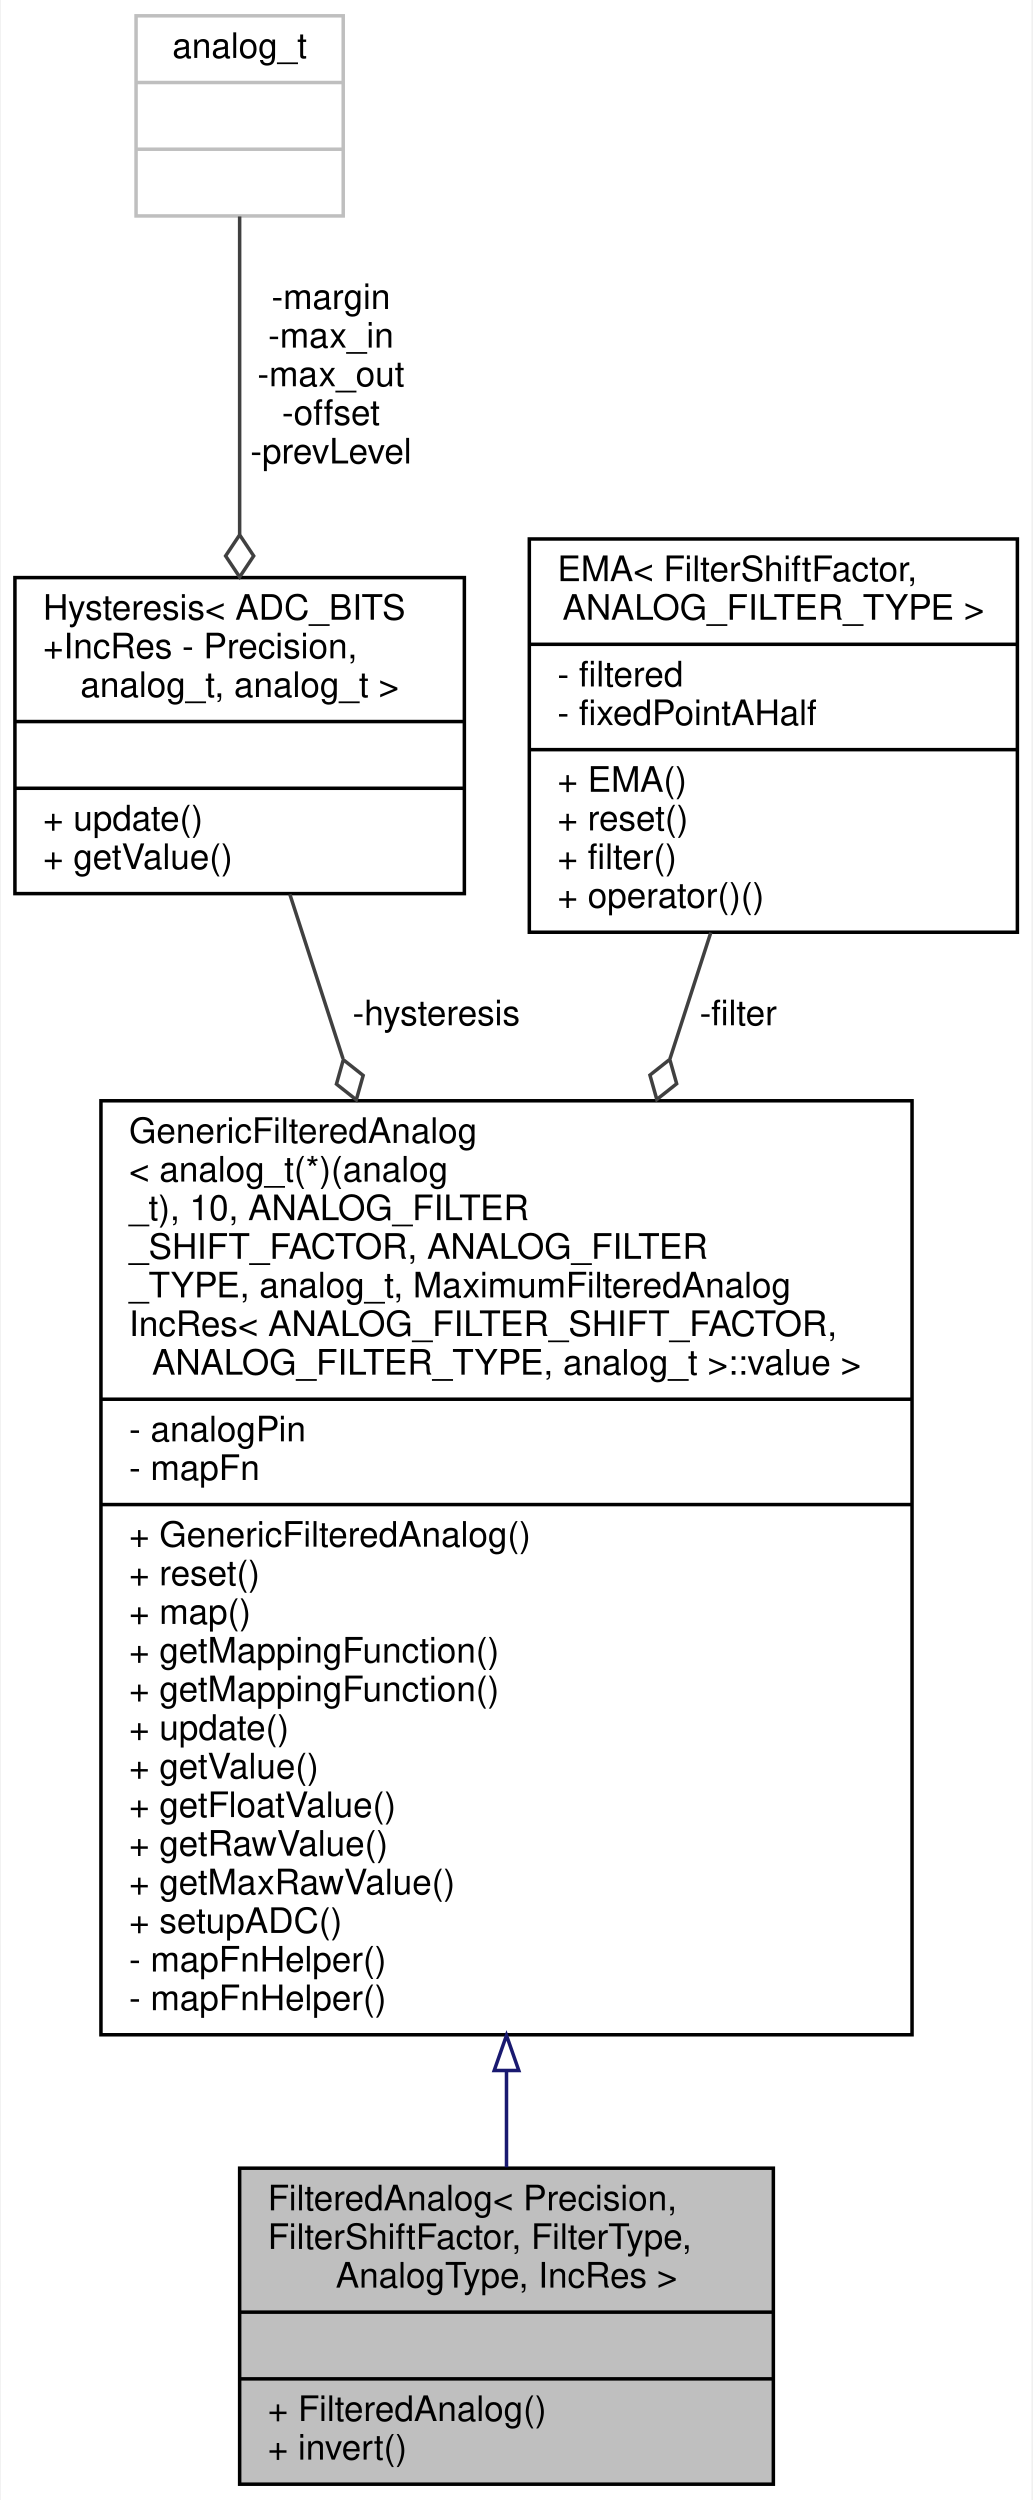
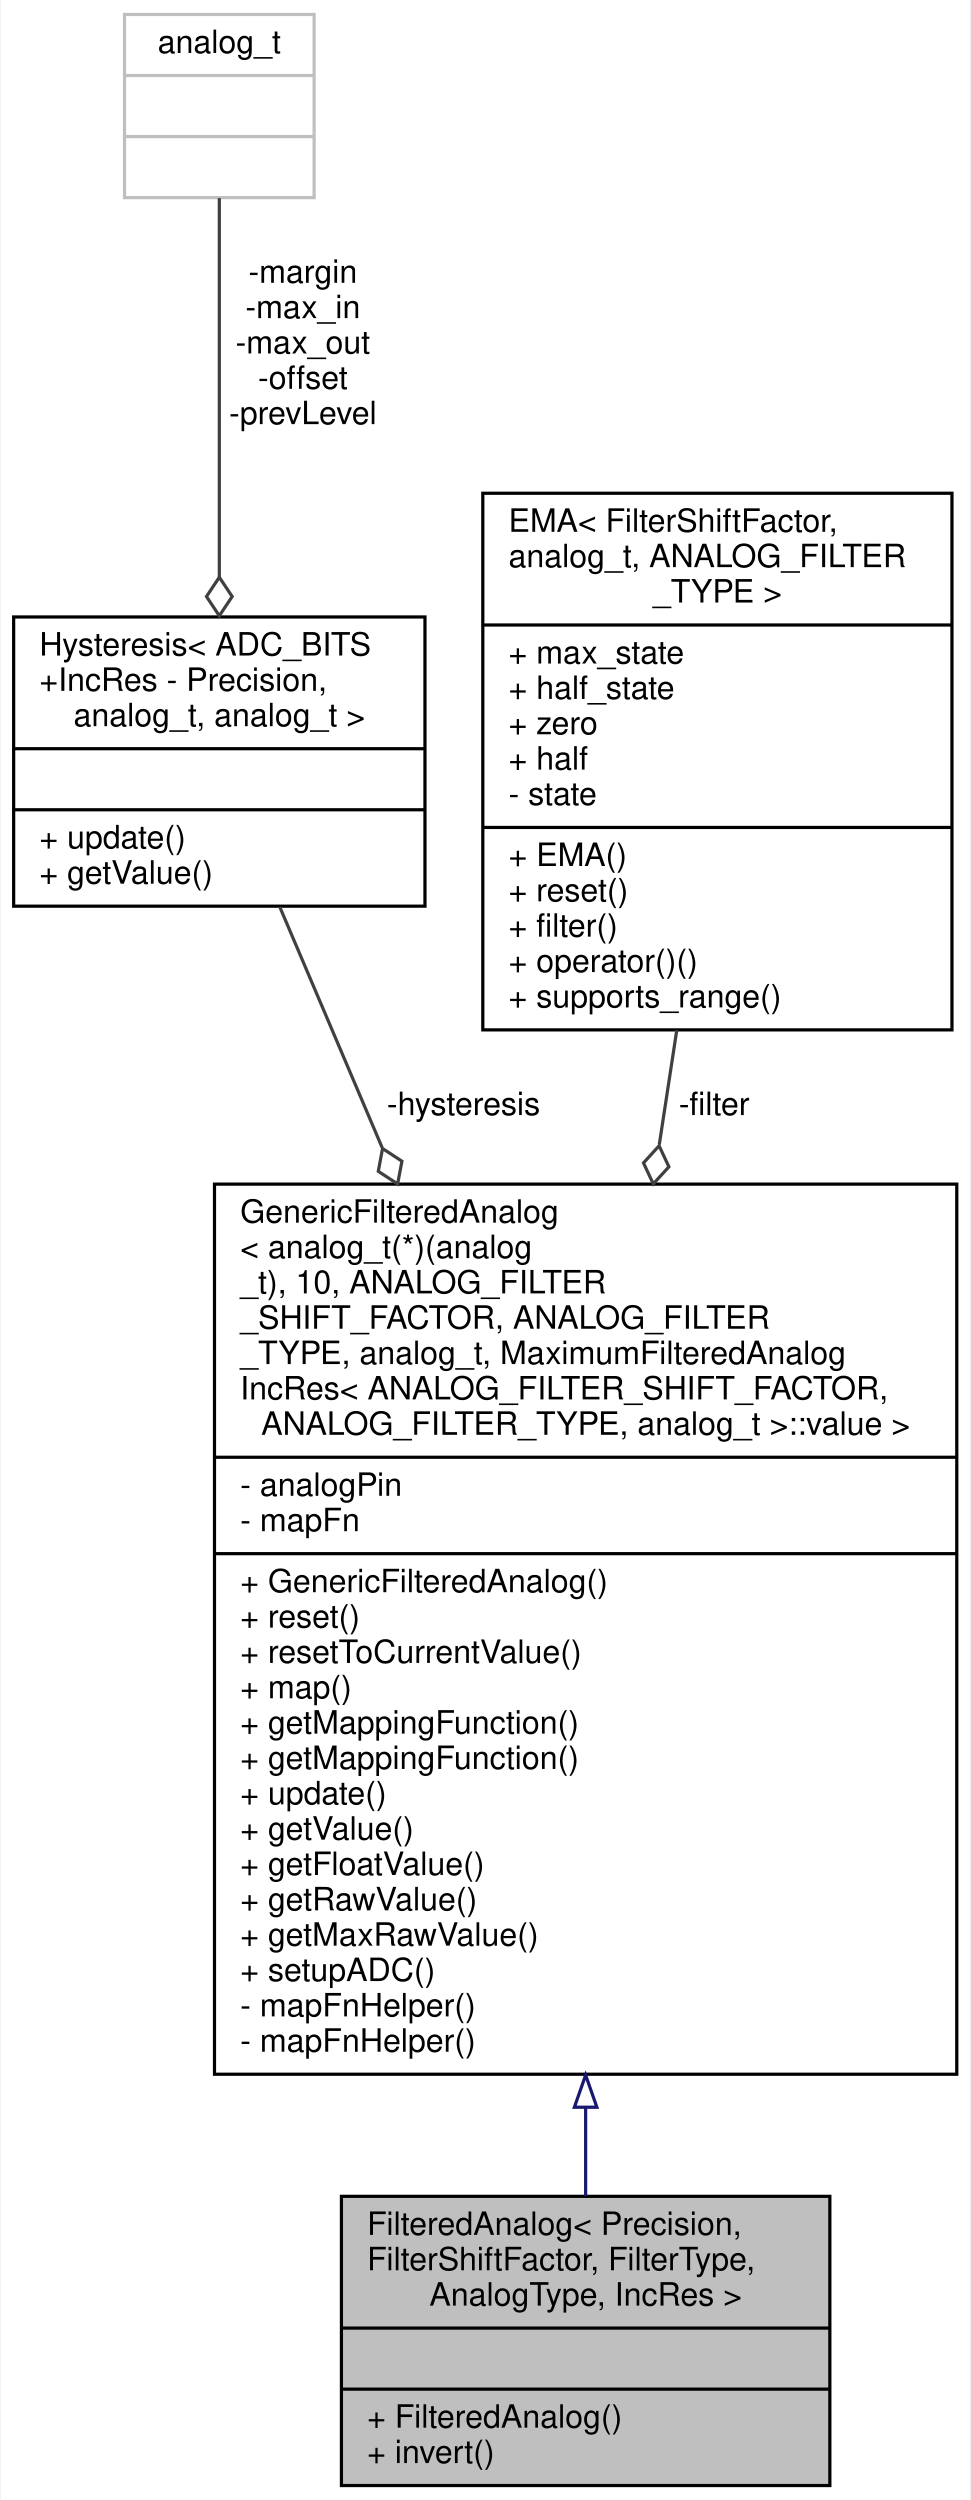
- <svg xmlns="http://www.w3.org/2000/svg" xmlns:xlink="http://www.w3.org/1999/xlink" width="294pt" height="712pt" viewBox="0.00 0.00 293.50 712.00">
-   <g id="graph0" class="graph" transform="scale(1 1) rotate(0) translate(4 708)">
-     <polygon fill="white" stroke="transparent" points="-4,4 -4,-708 289.5,-708 289.5,4 -4,4" />
+ <svg xmlns="http://www.w3.org/2000/svg" xmlns:xlink="http://www.w3.org/1999/xlink" width="302pt" height="778pt" viewBox="0.00 0.00 301.50 778.00">
+   <g id="graph0" class="graph" transform="scale(1 1) rotate(0) translate(4 774)">
+     <polygon fill="white" stroke="transparent" points="-4,4 -4,-774 297.5,-774 297.5,4 -4,4" />
    <g id="node1" class="node">
      <g id="a_node1">
        <a xlink:title="A class that reads and filters an analog input.">
-           <polygon fill="#bfbfbf" stroke="black" points="64,-0.5 64,-90.5 216,-90.5 216,-0.5 64,-0.5" />
-           <text text-anchor="start" x="72" y="-78.5" font-family="Helvetica,sans-Serif" font-size="10.00">FilteredAnalog&lt; Precision,</text>
-           <text text-anchor="start" x="72" y="-67.5" font-family="Helvetica,sans-Serif" font-size="10.00"> FilterShiftFactor, FilterType,</text>
-           <text text-anchor="middle" x="140" y="-56.5" font-family="Helvetica,sans-Serif" font-size="10.00"> AnalogType, IncRes &gt;</text>
-           <polyline fill="none" stroke="black" points="64,-49.5 216,-49.5 " />
-           <text text-anchor="middle" x="140" y="-37.5" font-family="Helvetica,sans-Serif" font-size="10.00"> </text>
-           <polyline fill="none" stroke="black" points="64,-30.5 216,-30.5 " />
-           <text text-anchor="start" x="72" y="-18.5" font-family="Helvetica,sans-Serif" font-size="10.00">+ FilteredAnalog()</text>
-           <text text-anchor="start" x="72" y="-7.5" font-family="Helvetica,sans-Serif" font-size="10.00">+ invert()</text>
+           <polygon fill="#bfbfbf" stroke="black" points="102,-0.5 102,-90.5 254,-90.5 254,-0.5 102,-0.5" />
+           <text text-anchor="start" x="110" y="-78.5" font-family="Helvetica,sans-Serif" font-size="10.00">FilteredAnalog&lt; Precision,</text>
+           <text text-anchor="start" x="110" y="-67.5" font-family="Helvetica,sans-Serif" font-size="10.00"> FilterShiftFactor, FilterType,</text>
+           <text text-anchor="middle" x="178" y="-56.5" font-family="Helvetica,sans-Serif" font-size="10.00"> AnalogType, IncRes &gt;</text>
+           <polyline fill="none" stroke="black" points="102,-49.5 254,-49.5 " />
+           <text text-anchor="middle" x="178" y="-37.5" font-family="Helvetica,sans-Serif" font-size="10.00"> </text>
+           <polyline fill="none" stroke="black" points="102,-30.5 254,-30.5 " />
+           <text text-anchor="start" x="110" y="-18.5" font-family="Helvetica,sans-Serif" font-size="10.00">+ FilteredAnalog()</text>
+           <text text-anchor="start" x="110" y="-7.5" font-family="Helvetica,sans-Serif" font-size="10.00">+ invert()</text>
        </a>
      </g>
    </g>
    <g id="node2" class="node">
      <g id="a_node2">
        <a xlink:href="../../da/d36/classAH_1_1GenericFilteredAnalog.html" target="_top" xlink:title=" ">
-           <polygon fill="white" stroke="black" points="24.5,-128.5 24.5,-394.5 255.5,-394.5 255.5,-128.5 24.5,-128.5" />
-           <text text-anchor="start" x="32.5" y="-382.5" font-family="Helvetica,sans-Serif" font-size="10.00">GenericFilteredAnalog</text>
-           <text text-anchor="start" x="32.5" y="-371.5" font-family="Helvetica,sans-Serif" font-size="10.00">&lt; analog_t(*)(analog</text>
-           <text text-anchor="start" x="32.5" y="-360.5" font-family="Helvetica,sans-Serif" font-size="10.00">_t), 10, ANALOG_FILTER</text>
-           <text text-anchor="start" x="32.5" y="-349.5" font-family="Helvetica,sans-Serif" font-size="10.00">_SHIFT_FACTOR, ANALOG_FILTER</text>
-           <text text-anchor="start" x="32.5" y="-338.5" font-family="Helvetica,sans-Serif" font-size="10.00">_TYPE, analog_t, MaximumFilteredAnalog</text>
-           <text text-anchor="start" x="32.5" y="-327.5" font-family="Helvetica,sans-Serif" font-size="10.00">IncRes&lt; ANALOG_FILTER_SHIFT_FACTOR,</text>
-           <text text-anchor="middle" x="140" y="-316.5" font-family="Helvetica,sans-Serif" font-size="10.00"> ANALOG_FILTER_TYPE, analog_t &gt;::value &gt;</text>
-           <polyline fill="none" stroke="black" points="24.5,-309.5 255.5,-309.5 " />
-           <text text-anchor="start" x="32.5" y="-297.5" font-family="Helvetica,sans-Serif" font-size="10.00">- analogPin</text>
-           <text text-anchor="start" x="32.5" y="-286.5" font-family="Helvetica,sans-Serif" font-size="10.00">- mapFn</text>
-           <polyline fill="none" stroke="black" points="24.5,-279.5 255.5,-279.5 " />
-           <text text-anchor="start" x="32.5" y="-267.5" font-family="Helvetica,sans-Serif" font-size="10.00">+ GenericFilteredAnalog()</text>
-           <text text-anchor="start" x="32.5" y="-256.5" font-family="Helvetica,sans-Serif" font-size="10.00">+ reset()</text>
-           <text text-anchor="start" x="32.5" y="-245.5" font-family="Helvetica,sans-Serif" font-size="10.00">+ map()</text>
-           <text text-anchor="start" x="32.5" y="-234.5" font-family="Helvetica,sans-Serif" font-size="10.00">+ getMappingFunction()</text>
-           <text text-anchor="start" x="32.5" y="-223.5" font-family="Helvetica,sans-Serif" font-size="10.00">+ getMappingFunction()</text>
-           <text text-anchor="start" x="32.5" y="-212.5" font-family="Helvetica,sans-Serif" font-size="10.00">+ update()</text>
-           <text text-anchor="start" x="32.5" y="-201.5" font-family="Helvetica,sans-Serif" font-size="10.00">+ getValue()</text>
-           <text text-anchor="start" x="32.5" y="-190.5" font-family="Helvetica,sans-Serif" font-size="10.00">+ getFloatValue()</text>
-           <text text-anchor="start" x="32.5" y="-179.5" font-family="Helvetica,sans-Serif" font-size="10.00">+ getRawValue()</text>
-           <text text-anchor="start" x="32.5" y="-168.5" font-family="Helvetica,sans-Serif" font-size="10.00">+ getMaxRawValue()</text>
-           <text text-anchor="start" x="32.5" y="-157.5" font-family="Helvetica,sans-Serif" font-size="10.00">+ setupADC()</text>
-           <text text-anchor="start" x="32.5" y="-146.5" font-family="Helvetica,sans-Serif" font-size="10.00">- mapFnHelper()</text>
-           <text text-anchor="start" x="32.5" y="-135.5" font-family="Helvetica,sans-Serif" font-size="10.00">- mapFnHelper()</text>
+           <polygon fill="white" stroke="black" points="62.5,-128.5 62.5,-405.5 293.5,-405.5 293.5,-128.5 62.5,-128.5" />
+           <text text-anchor="start" x="70.5" y="-393.5" font-family="Helvetica,sans-Serif" font-size="10.00">GenericFilteredAnalog</text>
+           <text text-anchor="start" x="70.5" y="-382.5" font-family="Helvetica,sans-Serif" font-size="10.00">&lt; analog_t(*)(analog</text>
+           <text text-anchor="start" x="70.5" y="-371.5" font-family="Helvetica,sans-Serif" font-size="10.00">_t), 10, ANALOG_FILTER</text>
+           <text text-anchor="start" x="70.5" y="-360.5" font-family="Helvetica,sans-Serif" font-size="10.00">_SHIFT_FACTOR, ANALOG_FILTER</text>
+           <text text-anchor="start" x="70.5" y="-349.5" font-family="Helvetica,sans-Serif" font-size="10.00">_TYPE, analog_t, MaximumFilteredAnalog</text>
+           <text text-anchor="start" x="70.5" y="-338.5" font-family="Helvetica,sans-Serif" font-size="10.00">IncRes&lt; ANALOG_FILTER_SHIFT_FACTOR,</text>
+           <text text-anchor="middle" x="178" y="-327.5" font-family="Helvetica,sans-Serif" font-size="10.00"> ANALOG_FILTER_TYPE, analog_t &gt;::value &gt;</text>
+           <polyline fill="none" stroke="black" points="62.5,-320.5 293.5,-320.5 " />
+           <text text-anchor="start" x="70.5" y="-308.5" font-family="Helvetica,sans-Serif" font-size="10.00">- analogPin</text>
+           <text text-anchor="start" x="70.5" y="-297.5" font-family="Helvetica,sans-Serif" font-size="10.00">- mapFn</text>
+           <polyline fill="none" stroke="black" points="62.5,-290.5 293.5,-290.5 " />
+           <text text-anchor="start" x="70.5" y="-278.5" font-family="Helvetica,sans-Serif" font-size="10.00">+ GenericFilteredAnalog()</text>
+           <text text-anchor="start" x="70.5" y="-267.5" font-family="Helvetica,sans-Serif" font-size="10.00">+ reset()</text>
+           <text text-anchor="start" x="70.5" y="-256.5" font-family="Helvetica,sans-Serif" font-size="10.00">+ resetToCurrentValue()</text>
+           <text text-anchor="start" x="70.5" y="-245.5" font-family="Helvetica,sans-Serif" font-size="10.00">+ map()</text>
+           <text text-anchor="start" x="70.5" y="-234.5" font-family="Helvetica,sans-Serif" font-size="10.00">+ getMappingFunction()</text>
+           <text text-anchor="start" x="70.5" y="-223.5" font-family="Helvetica,sans-Serif" font-size="10.00">+ getMappingFunction()</text>
+           <text text-anchor="start" x="70.5" y="-212.5" font-family="Helvetica,sans-Serif" font-size="10.00">+ update()</text>
+           <text text-anchor="start" x="70.5" y="-201.5" font-family="Helvetica,sans-Serif" font-size="10.00">+ getValue()</text>
+           <text text-anchor="start" x="70.5" y="-190.5" font-family="Helvetica,sans-Serif" font-size="10.00">+ getFloatValue()</text>
+           <text text-anchor="start" x="70.5" y="-179.5" font-family="Helvetica,sans-Serif" font-size="10.00">+ getRawValue()</text>
+           <text text-anchor="start" x="70.5" y="-168.5" font-family="Helvetica,sans-Serif" font-size="10.00">+ getMaxRawValue()</text>
+           <text text-anchor="start" x="70.5" y="-157.5" font-family="Helvetica,sans-Serif" font-size="10.00">+ setupADC()</text>
+           <text text-anchor="start" x="70.5" y="-146.5" font-family="Helvetica,sans-Serif" font-size="10.00">- mapFnHelper()</text>
+           <text text-anchor="start" x="70.5" y="-135.5" font-family="Helvetica,sans-Serif" font-size="10.00">- mapFnHelper()</text>
        </a>
      </g>
    </g>
    <g id="edge1" class="edge">
-       <path fill="none" stroke="midnightblue" d="M140,-118.1C140,-108.43 140,-99.19 140,-90.76" />
-       <polygon fill="none" stroke="midnightblue" points="136.5,-118.32 140,-128.32 143.5,-118.32 136.5,-118.32" />
+       <path fill="none" stroke="midnightblue" d="M178,-117.98C178,-108.28 178,-99.03 178,-90.61" />
+       <polygon fill="none" stroke="midnightblue" points="174.5,-118.23 178,-128.23 181.5,-118.23 174.5,-118.23" />
    </g>
    <g id="node3" class="node">
      <g id="a_node3">
        <a xlink:href="../../d2/dcb/classHysteresis.html" target="_top" xlink:title=" ">
-           <polygon fill="white" stroke="black" points="0,-453.5 0,-543.5 128,-543.5 128,-453.5 0,-453.5" />
-           <text text-anchor="start" x="8" y="-531.5" font-family="Helvetica,sans-Serif" font-size="10.00">Hysteresis&lt; ADC_BITS</text>
-           <text text-anchor="start" x="8" y="-520.5" font-family="Helvetica,sans-Serif" font-size="10.00">+IncRes - Precision,</text>
-           <text text-anchor="middle" x="64" y="-509.5" font-family="Helvetica,sans-Serif" font-size="10.00"> analog_t, analog_t &gt;</text>
-           <polyline fill="none" stroke="black" points="0,-502.5 128,-502.5 " />
-           <text text-anchor="middle" x="64" y="-490.5" font-family="Helvetica,sans-Serif" font-size="10.00"> </text>
-           <polyline fill="none" stroke="black" points="0,-483.5 128,-483.5 " />
-           <text text-anchor="start" x="8" y="-471.5" font-family="Helvetica,sans-Serif" font-size="10.00">+ update()</text>
-           <text text-anchor="start" x="8" y="-460.5" font-family="Helvetica,sans-Serif" font-size="10.00">+ getValue()</text>
+           <polygon fill="white" stroke="black" points="0,-492 0,-582 128,-582 128,-492 0,-492" />
+           <text text-anchor="start" x="8" y="-570" font-family="Helvetica,sans-Serif" font-size="10.00">Hysteresis&lt; ADC_BITS</text>
+           <text text-anchor="start" x="8" y="-559" font-family="Helvetica,sans-Serif" font-size="10.00">+IncRes - Precision,</text>
+           <text text-anchor="middle" x="64" y="-548" font-family="Helvetica,sans-Serif" font-size="10.00"> analog_t, analog_t &gt;</text>
+           <polyline fill="none" stroke="black" points="0,-541 128,-541 " />
+           <text text-anchor="middle" x="64" y="-529" font-family="Helvetica,sans-Serif" font-size="10.00"> </text>
+           <polyline fill="none" stroke="black" points="0,-522 128,-522 " />
+           <text text-anchor="start" x="8" y="-510" font-family="Helvetica,sans-Serif" font-size="10.00">+ update()</text>
+           <text text-anchor="start" x="8" y="-499" font-family="Helvetica,sans-Serif" font-size="10.00">+ getValue()</text>
        </a>
      </g>
    </g>
    <g id="edge2" class="edge">
-       <path fill="none" stroke="#404040" d="M78.3,-453.3C82.77,-439.47 87.97,-423.39 93.42,-406.54" />
-       <polygon fill="none" stroke="#404040" points="93.53,-406.19 91.57,-399.25 97.22,-394.77 99.18,-401.71 93.53,-406.19" />
-       <text text-anchor="middle" x="120" y="-416" font-family="Helvetica,sans-Serif" font-size="10.00"> -hysteresis</text>
+       <path fill="none" stroke="#404040" d="M82.82,-491.75C91.77,-470.71 103.05,-444.21 114.67,-416.87" />
+       <polygon fill="none" stroke="#404040" points="114.8,-416.58 113.47,-409.49 119.49,-405.54 120.83,-412.63 114.8,-416.58" />
+       <text text-anchor="middle" x="140" y="-427" font-family="Helvetica,sans-Serif" font-size="10.00"> -hysteresis</text>
    </g>
    <g id="node4" class="node">
      <g id="a_node4">
        <a xlink:title=" ">
-           <polygon fill="white" stroke="#bfbfbf" points="34.5,-646.5 34.5,-703.5 93.5,-703.5 93.5,-646.5 34.5,-646.5" />
-           <text text-anchor="middle" x="64" y="-691.5" font-family="Helvetica,sans-Serif" font-size="10.00">analog_t</text>
-           <polyline fill="none" stroke="#bfbfbf" points="34.5,-684.5 93.5,-684.5 " />
-           <text text-anchor="middle" x="64" y="-672.5" font-family="Helvetica,sans-Serif" font-size="10.00"> </text>
-           <polyline fill="none" stroke="#bfbfbf" points="34.5,-665.5 93.5,-665.5 " />
-           <text text-anchor="middle" x="64" y="-653.5" font-family="Helvetica,sans-Serif" font-size="10.00"> </text>
+           <polygon fill="white" stroke="#bfbfbf" points="34.5,-712.5 34.5,-769.5 93.5,-769.5 93.5,-712.5 34.5,-712.5" />
+           <text text-anchor="middle" x="64" y="-757.5" font-family="Helvetica,sans-Serif" font-size="10.00">analog_t</text>
+           <polyline fill="none" stroke="#bfbfbf" points="34.5,-750.5 93.5,-750.5 " />
+           <text text-anchor="middle" x="64" y="-738.5" font-family="Helvetica,sans-Serif" font-size="10.00"> </text>
+           <polyline fill="none" stroke="#bfbfbf" points="34.5,-731.5 93.5,-731.5 " />
+           <text text-anchor="middle" x="64" y="-719.5" font-family="Helvetica,sans-Serif" font-size="10.00"> </text>
        </a>
      </g>
    </g>
    <g id="edge3" class="edge">
-       <path fill="none" stroke="#404040" d="M64,-646.35C64,-622.11 64,-586.11 64,-555.82" />
-       <polygon fill="none" stroke="#404040" points="64,-555.67 60,-549.67 64,-543.67 68,-549.67 64,-555.67" />
-       <text text-anchor="middle" x="90" y="-620" font-family="Helvetica,sans-Serif" font-size="10.00"> -margin</text>
-       <text text-anchor="middle" x="90" y="-609" font-family="Helvetica,sans-Serif" font-size="10.00">-max_in</text>
-       <text text-anchor="middle" x="90" y="-598" font-family="Helvetica,sans-Serif" font-size="10.00">-max_out</text>
-       <text text-anchor="middle" x="90" y="-587" font-family="Helvetica,sans-Serif" font-size="10.00">-offset</text>
-       <text text-anchor="middle" x="90" y="-576" font-family="Helvetica,sans-Serif" font-size="10.00">-prevLevel</text>
+       <path fill="none" stroke="#404040" d="M64,-712.34C64,-682.11 64,-632.88 64,-594.42" />
+       <polygon fill="none" stroke="#404040" points="64,-594.36 60,-588.36 64,-582.36 68,-588.36 64,-594.36" />
+       <text text-anchor="middle" x="90" y="-686" font-family="Helvetica,sans-Serif" font-size="10.00"> -margin</text>
+       <text text-anchor="middle" x="90" y="-675" font-family="Helvetica,sans-Serif" font-size="10.00">-max_in</text>
+       <text text-anchor="middle" x="90" y="-664" font-family="Helvetica,sans-Serif" font-size="10.00">-max_out</text>
+       <text text-anchor="middle" x="90" y="-653" font-family="Helvetica,sans-Serif" font-size="10.00">-offset</text>
+       <text text-anchor="middle" x="90" y="-642" font-family="Helvetica,sans-Serif" font-size="10.00">-prevLevel</text>
    </g>
    <g id="node5" class="node">
      <g id="a_node5">
        <a xlink:href="../../d7/d40/classEMA.html" target="_top" xlink:title=" ">
-           <polygon fill="white" stroke="black" points="146.5,-442.5 146.5,-554.5 285.5,-554.5 285.5,-442.5 146.5,-442.5" />
-           <text text-anchor="start" x="154.5" y="-542.5" font-family="Helvetica,sans-Serif" font-size="10.00">EMA&lt; FilterShiftFactor,</text>
-           <text text-anchor="middle" x="216" y="-531.5" font-family="Helvetica,sans-Serif" font-size="10.00"> ANALOG_FILTER_TYPE &gt;</text>
-           <polyline fill="none" stroke="black" points="146.5,-524.5 285.5,-524.5 " />
-           <text text-anchor="start" x="154.5" y="-512.5" font-family="Helvetica,sans-Serif" font-size="10.00">- filtered</text>
-           <text text-anchor="start" x="154.5" y="-501.5" font-family="Helvetica,sans-Serif" font-size="10.00">- fixedPointAHalf</text>
-           <polyline fill="none" stroke="black" points="146.5,-494.5 285.5,-494.5 " />
-           <text text-anchor="start" x="154.5" y="-482.5" font-family="Helvetica,sans-Serif" font-size="10.00">+ EMA()</text>
-           <text text-anchor="start" x="154.5" y="-471.5" font-family="Helvetica,sans-Serif" font-size="10.00">+ reset()</text>
-           <text text-anchor="start" x="154.5" y="-460.5" font-family="Helvetica,sans-Serif" font-size="10.00">+ filter()</text>
-           <text text-anchor="start" x="154.5" y="-449.5" font-family="Helvetica,sans-Serif" font-size="10.00">+ operator()()</text>
+           <polygon fill="white" stroke="black" points="146,-453.5 146,-620.5 292,-620.5 292,-453.5 146,-453.5" />
+           <text text-anchor="start" x="154" y="-608.5" font-family="Helvetica,sans-Serif" font-size="10.00">EMA&lt; FilterShiftFactor,</text>
+           <text text-anchor="start" x="154" y="-597.5" font-family="Helvetica,sans-Serif" font-size="10.00"> analog_t, ANALOG_FILTER</text>
+           <text text-anchor="middle" x="219" y="-586.5" font-family="Helvetica,sans-Serif" font-size="10.00">_TYPE &gt;</text>
+           <polyline fill="none" stroke="black" points="146,-579.5 292,-579.5 " />
+           <text text-anchor="start" x="154" y="-567.5" font-family="Helvetica,sans-Serif" font-size="10.00">+ max_state</text>
+           <text text-anchor="start" x="154" y="-556.5" font-family="Helvetica,sans-Serif" font-size="10.00">+ half_state</text>
+           <text text-anchor="start" x="154" y="-545.5" font-family="Helvetica,sans-Serif" font-size="10.00">+ zero</text>
+           <text text-anchor="start" x="154" y="-534.5" font-family="Helvetica,sans-Serif" font-size="10.00">+ half</text>
+           <text text-anchor="start" x="154" y="-523.5" font-family="Helvetica,sans-Serif" font-size="10.00">- state</text>
+           <polyline fill="none" stroke="black" points="146,-516.5 292,-516.5 " />
+           <text text-anchor="start" x="154" y="-504.5" font-family="Helvetica,sans-Serif" font-size="10.00">+ EMA()</text>
+           <text text-anchor="start" x="154" y="-493.5" font-family="Helvetica,sans-Serif" font-size="10.00">+ reset()</text>
+           <text text-anchor="start" x="154" y="-482.5" font-family="Helvetica,sans-Serif" font-size="10.00">+ filter()</text>
+           <text text-anchor="start" x="154" y="-471.5" font-family="Helvetica,sans-Serif" font-size="10.00">+ operator()()</text>
+           <text text-anchor="start" x="154" y="-460.5" font-family="Helvetica,sans-Serif" font-size="10.00">+ supports_range()</text>
        </a>
      </g>
    </g>
    <g id="edge4" class="edge">
-       <path fill="none" stroke="#404040" d="M198.18,-442.4C194.59,-431.29 190.65,-419.13 186.58,-406.53" />
-       <polygon fill="none" stroke="#404040" points="186.5,-406.29 180.85,-401.81 182.81,-394.87 188.46,-399.35 186.5,-406.29" />
-       <text text-anchor="middle" x="206" y="-416" font-family="Helvetica,sans-Serif" font-size="10.00"> -filter</text>
+       <path fill="none" stroke="#404040" d="M206.36,-453.4C204.62,-441.98 202.78,-429.98 200.92,-417.8" />
+       <polygon fill="none" stroke="#404040" points="200.86,-417.43 196,-412.1 199.05,-405.57 203.91,-410.89 200.86,-417.43" />
+       <text text-anchor="middle" x="218" y="-427" font-family="Helvetica,sans-Serif" font-size="10.00"> -filter</text>
    </g>
  </g>
</svg>
